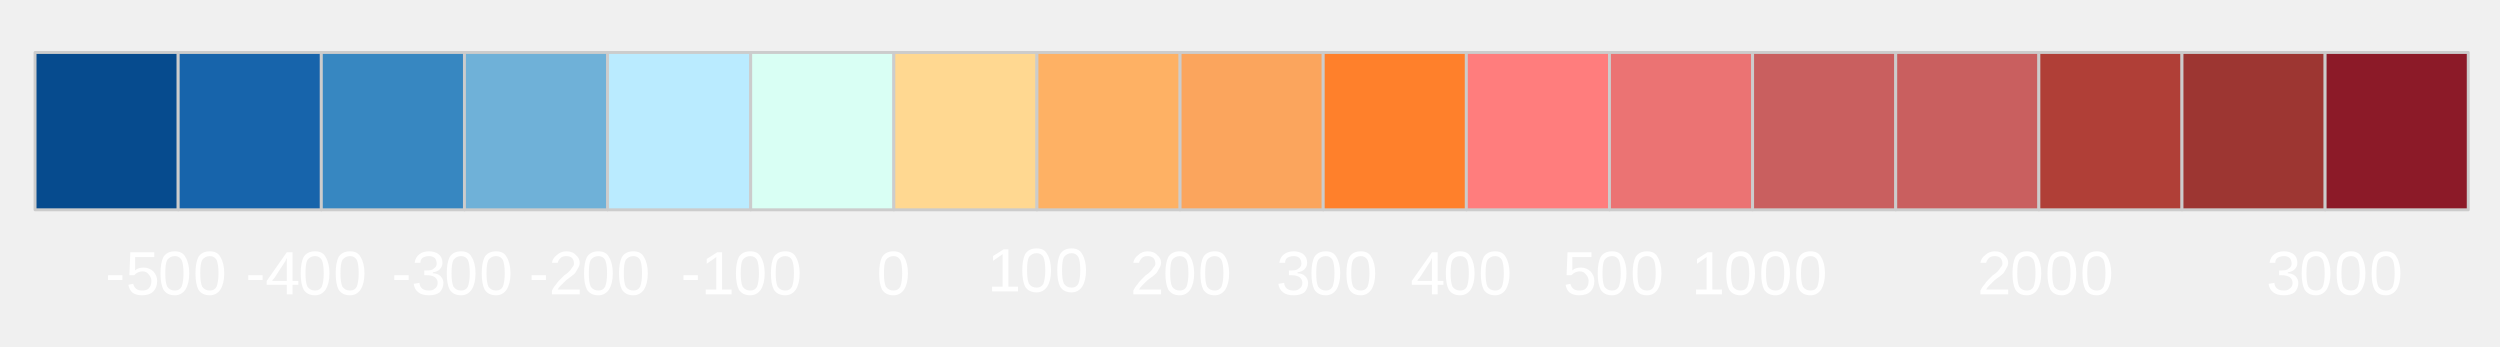
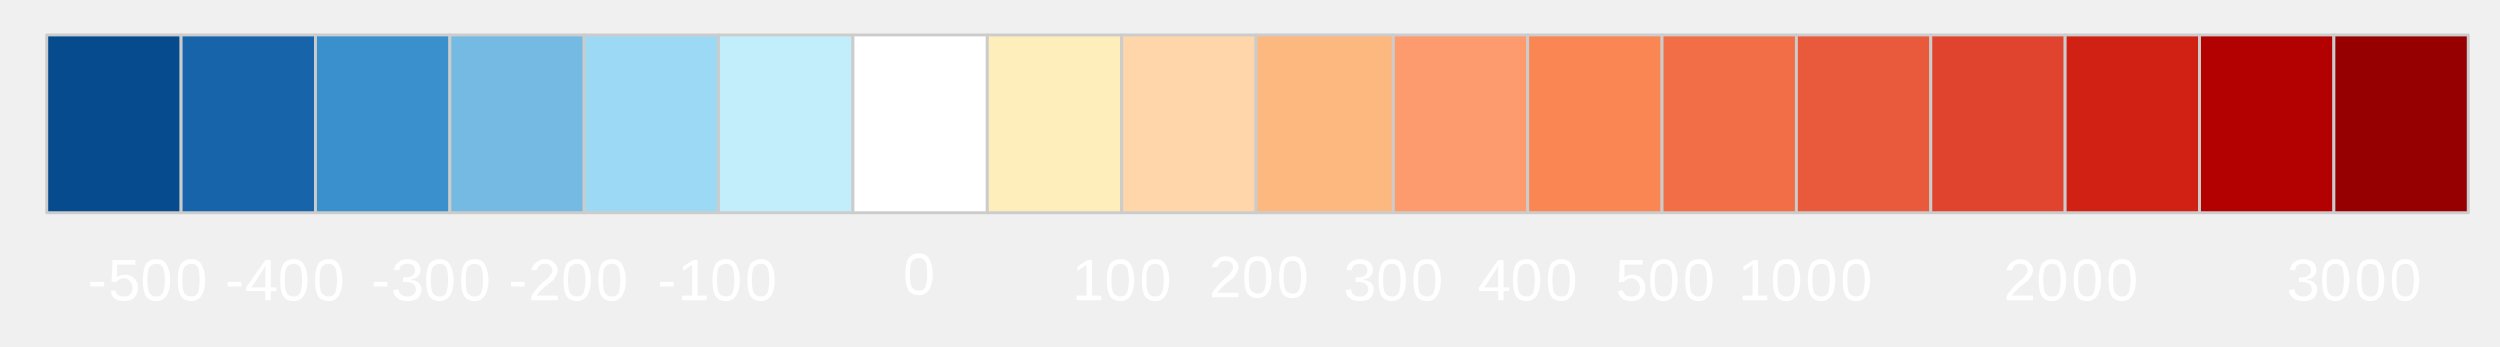
<svg xmlns="http://www.w3.org/2000/svg" width="410.995pt" height="57.005pt" viewBox="0 0 410.995 57.005" enable-background="new 0 0 410.995 57.005" version="1.1">
  <g id="Other">
    <clipPath id="SVG_CP_1">
      <path d="M0,57.005L0,0L410.995,0L410.995,57.005L0,57.005z" />
    </clipPath>
    <g font-family="'Arial'" font-size="1" kerning="0" font-weight="400" fill="#FFFFFF" clip-path="url(#SVG_CP_1)">
-       <text text-anchor="start" transform="matrix(10.08433 0 0 10.06109 40.33733 48.38905)">
+       <text text-anchor="start" transform="matrix(9.60413 0 0 9.58199 36.97589 49.34725)">
        <tspan direction="ltr" unicode-bidi="embed" x="0 ">-</tspan>
-         <tspan direction="ltr" unicode-bidi="embed" x="0.333 ">4</tspan>
-         <tspan direction="ltr" unicode-bidi="embed" x="0.855 ">0</tspan>
-         <tspan direction="ltr" unicode-bidi="embed" x="1.425 ">0</tspan>
+         <tspan direction="ltr" unicode-bidi="embed" x="0.349 ">4</tspan>
+         <tspan direction="ltr" unicode-bidi="embed" x="0.898 ">0</tspan>
+         <tspan direction="ltr" unicode-bidi="embed" x="1.497 ">0</tspan>
      </text>
    </g>
    <g font-family="'Arial'" font-size="1" kerning="0" font-weight="400" fill="#FFFFFF" clip-path="url(#SVG_CP_1)">
-       <text text-anchor="start" transform="matrix(10.08433 0 0 10.06109 86.91735 48.38905)">
+       <text text-anchor="start" transform="matrix(9.60413 0 0 9.58199 83.55591 49.34725)">
        <tspan direction="ltr" unicode-bidi="embed" x="0 ">-</tspan>
-         <tspan direction="ltr" unicode-bidi="embed" x="0.333 ">2</tspan>
-         <tspan direction="ltr" unicode-bidi="embed" x="0.855 ">0</tspan>
-         <tspan direction="ltr" unicode-bidi="embed" x="1.425 ">0</tspan>
+         <tspan direction="ltr" unicode-bidi="embed" x="0.349 ">2</tspan>
+         <tspan direction="ltr" unicode-bidi="embed" x="0.898 ">0</tspan>
+         <tspan direction="ltr" unicode-bidi="embed" x="1.497 ">0</tspan>
      </text>
    </g>
    <g font-family="'Arial'" font-size="1" kerning="0" font-weight="400" fill="#FFFFFF" clip-path="url(#SVG_CP_1)">
-       <text text-anchor="start" transform="matrix(10.08433 0 0 10.06109 144.0619 48.38905)">
+       <text text-anchor="start" transform="matrix(9.60413 0 0 9.58199 148.3838 48.38905)">
        <tspan direction="ltr" unicode-bidi="embed" x="0 ">0</tspan>
      </text>
    </g>
    <g font-family="'Arial'" font-size="1" kerning="0" font-weight="400" fill="#FFFFFF" clip-path="url(#SVG_CP_1)">
-       <text text-anchor="start" transform="matrix(10.08433 0 0 10.06109 185.8399 48.38905)">
+       <text text-anchor="start" transform="matrix(9.60413 0 0 9.58199 198.8054 48.86815)">
        <tspan direction="ltr" unicode-bidi="embed" x="0 ">2</tspan>
-         <tspan direction="ltr" unicode-bidi="embed" x="0.523 ">0</tspan>
-         <tspan direction="ltr" unicode-bidi="embed" x="1.093 ">0</tspan>
+         <tspan direction="ltr" unicode-bidi="embed" x="0.549 ">0</tspan>
+         <tspan direction="ltr" unicode-bidi="embed" x="1.147 ">0</tspan>
      </text>
    </g>
    <g font-family="'Arial'" font-size="1" kerning="0" font-weight="400" fill="#FFFFFF" clip-path="url(#SVG_CP_1)">
-       <text text-anchor="start" transform="matrix(10.08433 0 0 10.06109 231.9397 48.38905)">
+       <text text-anchor="start" transform="matrix(9.60413 0 0 9.58199 242.9844 49.34725)">
        <tspan direction="ltr" unicode-bidi="embed" x="0 ">4</tspan>
-         <tspan direction="ltr" unicode-bidi="embed" x="0.523 ">0</tspan>
-         <tspan direction="ltr" unicode-bidi="embed" x="1.093 ">0</tspan>
+         <tspan direction="ltr" unicode-bidi="embed" x="0.549 ">0</tspan>
+         <tspan direction="ltr" unicode-bidi="embed" x="1.147 ">0</tspan>
      </text>
    </g>
    <g font-family="'Arial'" font-size="1" kerning="0" font-weight="400" fill="#FFFFFF" clip-path="url(#SVG_CP_1)">
-       <text text-anchor="start" transform="matrix(10.08433 0 0 10.06109 278.0395 48.38905)">
+       <text text-anchor="start" transform="matrix(9.60413 0 0 9.58199 285.7228 49.34725)">
        <tspan direction="ltr" unicode-bidi="embed" x="0 ">1</tspan>
-         <tspan direction="ltr" unicode-bidi="embed" x="0.523 ">0</tspan>
-         <tspan direction="ltr" unicode-bidi="embed" x="1.093 ">0</tspan>
-         <tspan direction="ltr" unicode-bidi="embed" x="1.663 ">0</tspan>
+         <tspan direction="ltr" unicode-bidi="embed" x="0.549 ">0</tspan>
+         <tspan direction="ltr" unicode-bidi="embed" x="1.147 ">0</tspan>
+         <tspan direction="ltr" unicode-bidi="embed" x="1.746 ">0</tspan>
      </text>
    </g>
    <g font-family="'Arial'" font-size="1" kerning="0" font-weight="400" fill="#FFFFFF" clip-path="url(#SVG_CP_1)">
-       <text text-anchor="start" transform="matrix(10.08433 0 0 10.06109 325.0997 48.38905)">
+       <text text-anchor="start" transform="matrix(9.60413 0 0 9.58199 329.4216 49.34725)">
        <tspan direction="ltr" unicode-bidi="embed" x="0 ">2</tspan>
-         <tspan direction="ltr" unicode-bidi="embed" x="0.523 ">0</tspan>
-         <tspan direction="ltr" unicode-bidi="embed" x="1.093 ">0</tspan>
-         <tspan direction="ltr" unicode-bidi="embed" x="1.663 ">0</tspan>
+         <tspan direction="ltr" unicode-bidi="embed" x="0.549 ">0</tspan>
+         <tspan direction="ltr" unicode-bidi="embed" x="1.147 ">0</tspan>
+         <tspan direction="ltr" unicode-bidi="embed" x="1.746 ">0</tspan>
      </text>
    </g>
    <g font-family="'Arial'" font-size="1" kerning="0" font-weight="400" fill="#FFFFFF" clip-path="url(#SVG_CP_1)">
-       <text text-anchor="start" transform="matrix(10.08433 0 0 10.06109 372.6401 48.38905)">
+       <text text-anchor="start" transform="matrix(9.60413 0 0 9.58199 376.0016 49.34725)">
        <tspan direction="ltr" unicode-bidi="embed" x="0 ">3</tspan>
-         <tspan direction="ltr" unicode-bidi="embed" x="0.523 ">0</tspan>
-         <tspan direction="ltr" unicode-bidi="embed" x="1.093 ">0</tspan>
-         <tspan direction="ltr" unicode-bidi="embed" x="1.663 ">0</tspan>
-       </text>
-     </g>
-     <path clip-path="url(#SVG_CP_1)" fill="#064B8E" fill-rule="evenodd" stroke="#CCCCCC" stroke-width="0.48" stroke-miterlimit="10" stroke-linecap="round" stroke-linejoin="round" d="    M5.762,34.495L5.762,8.624L29.293,8.624L29.293,34.495L5.762,34.495z" />
-     <path clip-path="url(#SVG_CP_1)" fill="#1764AB" fill-rule="evenodd" stroke="#CCCCCC" stroke-width="0.48" stroke-miterlimit="10" stroke-linecap="round" stroke-linejoin="round" d="    M29.293,34.495L29.293,8.624L52.823,8.624L52.823,34.495L29.293,34.495z" />
-     <path clip-path="url(#SVG_CP_1)" fill="#3787C1" fill-rule="evenodd" stroke="#CCCCCC" stroke-width="0.48" stroke-miterlimit="10" stroke-linecap="round" stroke-linejoin="round" d="    M52.823,34.495L52.823,8.624L76.353,8.624L76.353,34.495L52.823,34.495z" />
-     <path clip-path="url(#SVG_CP_1)" fill="#6FB1D8" fill-rule="evenodd" stroke="#CCCCCC" stroke-width="0.48" stroke-miterlimit="10" stroke-linecap="round" stroke-linejoin="round" d="    M76.353,34.495L76.353,8.624L99.883,8.624L99.883,34.495L76.353,34.495z" />
-     <path clip-path="url(#SVG_CP_1)" fill="#BAEBFF" fill-rule="evenodd" stroke="#CCCCCC" stroke-width="0.48" stroke-miterlimit="10" stroke-linecap="round" stroke-linejoin="round" d="    M99.883,34.495L99.883,8.624L123.413,8.624L123.413,34.495L99.883,34.495z" />
-     <path clip-path="url(#SVG_CP_1)" fill="#D9FFF4" fill-rule="evenodd" stroke="#CCCCCC" stroke-width="0.48" stroke-miterlimit="10" stroke-linecap="round" stroke-linejoin="round" d="    M123.413,34.495L123.413,8.624L146.943,8.624L146.943,34.495L123.413,34.495z" />
-     <path clip-path="url(#SVG_CP_1)" fill="#FFD891" fill-rule="evenodd" stroke="#CCCCCC" stroke-width="0.48" stroke-miterlimit="10" stroke-linecap="round" stroke-linejoin="round" d="    M146.943,34.495L146.943,8.624L170.473,8.624L170.473,34.495L146.943,34.495z" />
-     <path clip-path="url(#SVG_CP_1)" fill="#FEB164" fill-rule="evenodd" stroke="#CCCCCC" stroke-width="0.48" stroke-miterlimit="10" stroke-linecap="round" stroke-linejoin="round" d="    M170.473,34.495L170.473,8.624L194.003,8.624L194.003,34.495L170.473,34.495z" />
-     <path clip-path="url(#SVG_CP_1)" fill="#FBA55D" fill-rule="evenodd" stroke="#CCCCCC" stroke-width="0.48" stroke-miterlimit="10" stroke-linecap="round" stroke-linejoin="round" d="    M194.003,34.495L194.003,8.624L217.533,8.624L217.533,34.495L194.003,34.495z" />
-     <path clip-path="url(#SVG_CP_1)" fill="#FF802B" fill-rule="evenodd" stroke="#CCCCCC" stroke-width="0.48" stroke-miterlimit="10" stroke-linecap="round" stroke-linejoin="round" d="    M217.533,34.495L217.533,8.624L241.064,8.624L241.064,34.495L217.533,34.495z" />
-     <path clip-path="url(#SVG_CP_1)" fill="#FF7D7D" fill-rule="evenodd" stroke="#CCCCCC" stroke-width="0.48" stroke-miterlimit="10" stroke-linecap="round" stroke-linejoin="round" d="    M241.064,34.495L241.064,8.624L264.594,8.624L264.594,34.495L241.064,34.495z" />
-     <path clip-path="url(#SVG_CP_1)" fill="#EB7373" fill-rule="evenodd" stroke="#CCCCCC" stroke-width="0.48" stroke-miterlimit="10" stroke-linecap="round" stroke-linejoin="round" d="    M264.594,34.495L264.594,8.624L288.124,8.624L288.124,34.495L264.594,34.495z" />
-     <path clip-path="url(#SVG_CP_1)" fill="#C95F5F" fill-rule="evenodd" stroke="#CCCCCC" stroke-width="0.48" stroke-miterlimit="10" stroke-linecap="round" stroke-linejoin="round" d="    M288.124,34.495L288.124,8.624L311.654,8.624L311.654,34.495L288.124,34.495z" />
-     <path clip-path="url(#SVG_CP_1)" fill="#C95F5F" fill-rule="evenodd" stroke="#CCCCCC" stroke-width="0.48" stroke-miterlimit="10" stroke-linecap="round" stroke-linejoin="round" d="    M311.654,34.495L311.654,8.624L335.184,8.624L335.184,34.495L311.654,34.495z" />
-     <path clip-path="url(#SVG_CP_1)" fill="#B03F37" fill-rule="evenodd" stroke="#CCCCCC" stroke-width="0.48" stroke-miterlimit="10" stroke-linecap="round" stroke-linejoin="round" d="    M335.184,34.495L335.184,8.624L358.714,8.624L358.714,34.495L335.184,34.495z" />
-     <path clip-path="url(#SVG_CP_1)" fill="#9D3632" fill-rule="evenodd" stroke="#CCCCCC" stroke-width="0.48" stroke-miterlimit="10" stroke-linecap="round" stroke-linejoin="round" d="    M358.714,34.495L358.714,8.624L382.244,8.624L382.244,34.495L358.714,34.495z" />
-     <path clip-path="url(#SVG_CP_1)" fill="#8C1A28" fill-rule="evenodd" stroke="#CCCCCC" stroke-width="0.48" stroke-miterlimit="10" stroke-linecap="round" stroke-linejoin="round" d="    M382.244,34.495L382.244,8.624L405.774,8.624L405.774,34.495L382.244,34.495z" />
-     <g font-family="'Arial'" font-size="1" kerning="0" font-weight="400" fill="#FFFFFF" clip-path="url(#SVG_CP_1)">
-       <text text-anchor="start" transform="matrix(10.08433 0 0 10.06109 17.28743 48.38905)">
-         <tspan direction="ltr" unicode-bidi="embed" x="0 ">-</tspan>
-         <tspan direction="ltr" unicode-bidi="embed" x="0.333 ">5</tspan>
-         <tspan direction="ltr" unicode-bidi="embed" x="0.855 ">0</tspan>
-         <tspan direction="ltr" unicode-bidi="embed" x="1.425 ">0</tspan>
+         <tspan direction="ltr" unicode-bidi="embed" x="0.549 ">0</tspan>
+         <tspan direction="ltr" unicode-bidi="embed" x="1.147 ">0</tspan>
+         <tspan direction="ltr" unicode-bidi="embed" x="1.746 ">0</tspan>
      </text>
    </g>
    <g font-family="'Arial'" font-size="1" kerning="0" font-weight="400" fill="#FFFFFF" clip-path="url(#SVG_CP_1)">
-       <text text-anchor="start" transform="matrix(10.08433 0 0 10.06109 64.34765 48.38905)">
+       <text text-anchor="start" transform="matrix(9.60413 0 0 9.58199 14.40619 49.34725)">
        <tspan direction="ltr" unicode-bidi="embed" x="0 ">-</tspan>
-         <tspan direction="ltr" unicode-bidi="embed" x="0.333 ">3</tspan>
-         <tspan direction="ltr" unicode-bidi="embed" x="0.855 ">0</tspan>
-         <tspan direction="ltr" unicode-bidi="embed" x="1.425 ">0</tspan>
+         <tspan direction="ltr" unicode-bidi="embed" x="0.349 ">5</tspan>
+         <tspan direction="ltr" unicode-bidi="embed" x="0.898 ">0</tspan>
+         <tspan direction="ltr" unicode-bidi="embed" x="1.497 ">0</tspan>
      </text>
    </g>
    <g font-family="'Arial'" font-size="1" kerning="0" font-weight="400" fill="#FFFFFF" clip-path="url(#SVG_CP_1)">
-       <text text-anchor="start" transform="matrix(10.08433 0 0 10.06109 111.8881 48.38905)">
+       <text text-anchor="start" transform="matrix(9.60413 0 0 9.58199 60.98621 49.34725)">
        <tspan direction="ltr" unicode-bidi="embed" x="0 ">-</tspan>
-         <tspan direction="ltr" unicode-bidi="embed" x="0.333 ">1</tspan>
-         <tspan direction="ltr" unicode-bidi="embed" x="0.855 ">0</tspan>
-         <tspan direction="ltr" unicode-bidi="embed" x="1.425 ">0</tspan>
+         <tspan direction="ltr" unicode-bidi="embed" x="0.349 ">3</tspan>
+         <tspan direction="ltr" unicode-bidi="embed" x="0.898 ">0</tspan>
+         <tspan direction="ltr" unicode-bidi="embed" x="1.497 ">0</tspan>
      </text>
    </g>
    <g font-family="'Arial'" font-size="1" kerning="0" font-weight="400" fill="#FFFFFF" clip-path="url(#SVG_CP_1)">
-       <text text-anchor="start" transform="matrix(10.08433 0 0 10.06109 162.3098 47.90996)">
-         <tspan direction="ltr" unicode-bidi="embed" x="0 ">1</tspan>
-         <tspan direction="ltr" unicode-bidi="embed" x="0.523 ">0</tspan>
-         <tspan direction="ltr" unicode-bidi="embed" x="1.093 ">0</tspan>
+       <text text-anchor="start" transform="matrix(9.60413 0 0 9.58199 108.0464 49.34725)">
+         <tspan direction="ltr" unicode-bidi="embed" x="0 ">-</tspan>
+         <tspan direction="ltr" unicode-bidi="embed" x="0.349 ">1</tspan>
+         <tspan direction="ltr" unicode-bidi="embed" x="0.898 ">0</tspan>
+         <tspan direction="ltr" unicode-bidi="embed" x="1.497 ">0</tspan>
      </text>
    </g>
    <g font-family="'Arial'" font-size="1" kerning="0" font-weight="400" fill="#FFFFFF" clip-path="url(#SVG_CP_1)">
-       <text text-anchor="start" transform="matrix(10.08433 0 0 10.06109 209.8502 48.38905)">
-         <tspan direction="ltr" unicode-bidi="embed" x="0 ">3</tspan>
-         <tspan direction="ltr" unicode-bidi="embed" x="0.523 ">0</tspan>
-         <tspan direction="ltr" unicode-bidi="embed" x="1.093 ">0</tspan>
+       <text text-anchor="start" transform="matrix(9.60413 0 0 9.58199 176.2357 49.34725)">
+         <tspan direction="ltr" unicode-bidi="embed" x="0 ">1</tspan>
+         <tspan direction="ltr" unicode-bidi="embed" x="0.549 ">0</tspan>
+         <tspan direction="ltr" unicode-bidi="embed" x="1.147 ">0</tspan>
      </text>
    </g>
    <g font-family="'Arial'" font-size="1" kerning="0" font-weight="400" fill="#FFFFFF" clip-path="url(#SVG_CP_1)">
-       <text text-anchor="start" transform="matrix(10.08433 0 0 10.06109 256.9104 48.38905)">
-         <tspan direction="ltr" unicode-bidi="embed" x="0 ">5</tspan>
-         <tspan direction="ltr" unicode-bidi="embed" x="0.523 ">0</tspan>
-         <tspan direction="ltr" unicode-bidi="embed" x="1.093 ">0</tspan>
+       <text text-anchor="start" transform="matrix(9.60413 0 0 9.58199 220.8949 49.34725)">
+         <tspan direction="ltr" unicode-bidi="embed" x="0 ">3</tspan>
+         <tspan direction="ltr" unicode-bidi="embed" x="0.549 ">0</tspan>
+         <tspan direction="ltr" unicode-bidi="embed" x="1.147 ">0</tspan>
      </text>
    </g>
+     <g font-family="'Arial'" font-size="1" kerning="0" font-weight="400" fill="#FFFFFF" clip-path="url(#SVG_CP_1)">
+       <text text-anchor="start" transform="matrix(9.60413 0 0 9.58199 265.5541 49.34725)">
+         <tspan direction="ltr" unicode-bidi="embed" x="0 ">5</tspan>
+         <tspan direction="ltr" unicode-bidi="embed" x="0.549 ">0</tspan>
+         <tspan direction="ltr" unicode-bidi="embed" x="1.147 ">0</tspan>
+       </text>
+     </g>
+     <path clip-path="url(#SVG_CP_1)" fill="#064B8E" fill-rule="evenodd" stroke="#CCCCCC" stroke-width="0.48" stroke-miterlimit="10" stroke-linecap="round" stroke-linejoin="round" d="    M7.683,34.974L7.683,5.749L29.773,5.749L29.773,34.974L7.683,34.974z" />
+     <path clip-path="url(#SVG_CP_1)" fill="#1764AB" fill-rule="evenodd" stroke="#CCCCCC" stroke-width="0.48" stroke-miterlimit="10" stroke-linecap="round" stroke-linejoin="round" d="    M29.773,34.974L29.773,5.749L51.862,5.749L51.862,34.974L29.773,34.974z" />
+     <path clip-path="url(#SVG_CP_1)" fill="#3A90CD" fill-rule="evenodd" stroke="#CCCCCC" stroke-width="0.48" stroke-miterlimit="10" stroke-linecap="round" stroke-linejoin="round" d="    M51.862,34.974L51.862,5.749L73.952,5.749L73.952,34.974L51.862,34.974z" />
+     <path clip-path="url(#SVG_CP_1)" fill="#74BAE2" fill-rule="evenodd" stroke="#CCCCCC" stroke-width="0.48" stroke-miterlimit="10" stroke-linecap="round" stroke-linejoin="round" d="    M73.952,34.974L73.952,5.749L96.041,5.749L96.041,34.974L73.952,34.974z" />
+     <path clip-path="url(#SVG_CP_1)" fill="#9BD9F5" fill-rule="evenodd" stroke="#CCCCCC" stroke-width="0.48" stroke-miterlimit="10" stroke-linecap="round" stroke-linejoin="round" d="    M96.041,34.974L96.041,5.749L118.131,5.749L118.131,34.974L96.041,34.974z" />
+     <path clip-path="url(#SVG_CP_1)" fill="#C2EEFB" fill-rule="evenodd" stroke="#CCCCCC" stroke-width="0.48" stroke-miterlimit="10" stroke-linecap="round" stroke-linejoin="round" d="    M118.131,34.974L118.131,5.749L140.22,5.749L140.22,34.974L118.131,34.974z" />
+     <path clip-path="url(#SVG_CP_1)" fill="#FFFFFF" fill-rule="evenodd" stroke="#CCCCCC" stroke-width="0.48" stroke-miterlimit="10" stroke-linecap="round" stroke-linejoin="round" d="    M140.22,34.974L140.22,5.749L162.31,5.749L162.31,34.974L140.22,34.974z" />
+     <path clip-path="url(#SVG_CP_1)" fill="#FEEEBC" fill-rule="evenodd" stroke="#CCCCCC" stroke-width="0.48" stroke-miterlimit="10" stroke-linecap="round" stroke-linejoin="round" d="    M162.31,34.974L162.31,5.749L184.399,5.749L184.399,34.974L162.31,34.974z" />
+     <path clip-path="url(#SVG_CP_1)" fill="#FED6A9" fill-rule="evenodd" stroke="#CCCCCC" stroke-width="0.48" stroke-miterlimit="10" stroke-linecap="round" stroke-linejoin="round" d="    M184.399,34.974L184.399,5.749L206.489,5.749L206.489,34.974L184.399,34.974z" />
+     <path clip-path="url(#SVG_CP_1)" fill="#FDB87F" fill-rule="evenodd" stroke="#CCCCCC" stroke-width="0.48" stroke-miterlimit="10" stroke-linecap="round" stroke-linejoin="round" d="    M206.489,34.974L206.489,5.749L229.058,5.749L229.058,34.974L206.489,34.974z" />
+     <path clip-path="url(#SVG_CP_1)" fill="#FD9A6E" fill-rule="evenodd" stroke="#CCCCCC" stroke-width="0.48" stroke-miterlimit="10" stroke-linecap="round" stroke-linejoin="round" d="    M229.058,34.974L229.058,5.749L251.148,5.749L251.148,34.974L229.058,34.974z" />
+     <path clip-path="url(#SVG_CP_1)" fill="#F98653" fill-rule="evenodd" stroke="#CCCCCC" stroke-width="0.48" stroke-miterlimit="10" stroke-linecap="round" stroke-linejoin="round" d="    M251.148,34.974L251.148,5.749L273.237,5.749L273.237,34.974L251.148,34.974z" />
+     <path clip-path="url(#SVG_CP_1)" fill="#F16E46" fill-rule="evenodd" stroke="#CCCCCC" stroke-width="0.48" stroke-miterlimit="10" stroke-linecap="round" stroke-linejoin="round" d="    M273.237,34.974L273.237,5.749L295.327,5.749L295.327,34.974L273.237,34.974z" />
+     <path clip-path="url(#SVG_CP_1)" fill="#E9593C" fill-rule="evenodd" stroke="#CCCCCC" stroke-width="0.48" stroke-miterlimit="10" stroke-linecap="round" stroke-linejoin="round" d="    M295.327,34.974L295.327,5.749L317.416,5.749L317.416,34.974L295.327,34.974z" />
+     <path clip-path="url(#SVG_CP_1)" fill="#E0442F" fill-rule="evenodd" stroke="#CCCCCC" stroke-width="0.48" stroke-miterlimit="10" stroke-linecap="round" stroke-linejoin="round" d="    M317.416,34.974L317.416,5.749L339.506,5.749L339.506,34.974L317.416,34.974z" />
+     <path clip-path="url(#SVG_CP_1)" fill="#D12114" fill-rule="evenodd" stroke="#CCCCCC" stroke-width="0.48" stroke-miterlimit="10" stroke-linecap="round" stroke-linejoin="round" d="    M339.506,34.974L339.506,5.749L361.595,5.749L361.595,34.974L339.506,34.974z" />
+     <path clip-path="url(#SVG_CP_1)" fill="#B30000" fill-rule="evenodd" stroke="#CCCCCC" stroke-width="0.48" stroke-miterlimit="10" stroke-linecap="round" stroke-linejoin="round" d="    M361.595,34.974L361.595,5.749L383.685,5.749L383.685,34.974L361.595,34.974z" />
+     <path clip-path="url(#SVG_CP_1)" fill="#960000" fill-rule="evenodd" stroke="#CCCCCC" stroke-width="0.48" stroke-miterlimit="10" stroke-linecap="round" stroke-linejoin="round" d="    M383.685,34.974L383.685,5.749L405.774,5.749L405.774,34.974L383.685,34.974z" />
  </g>
</svg>
